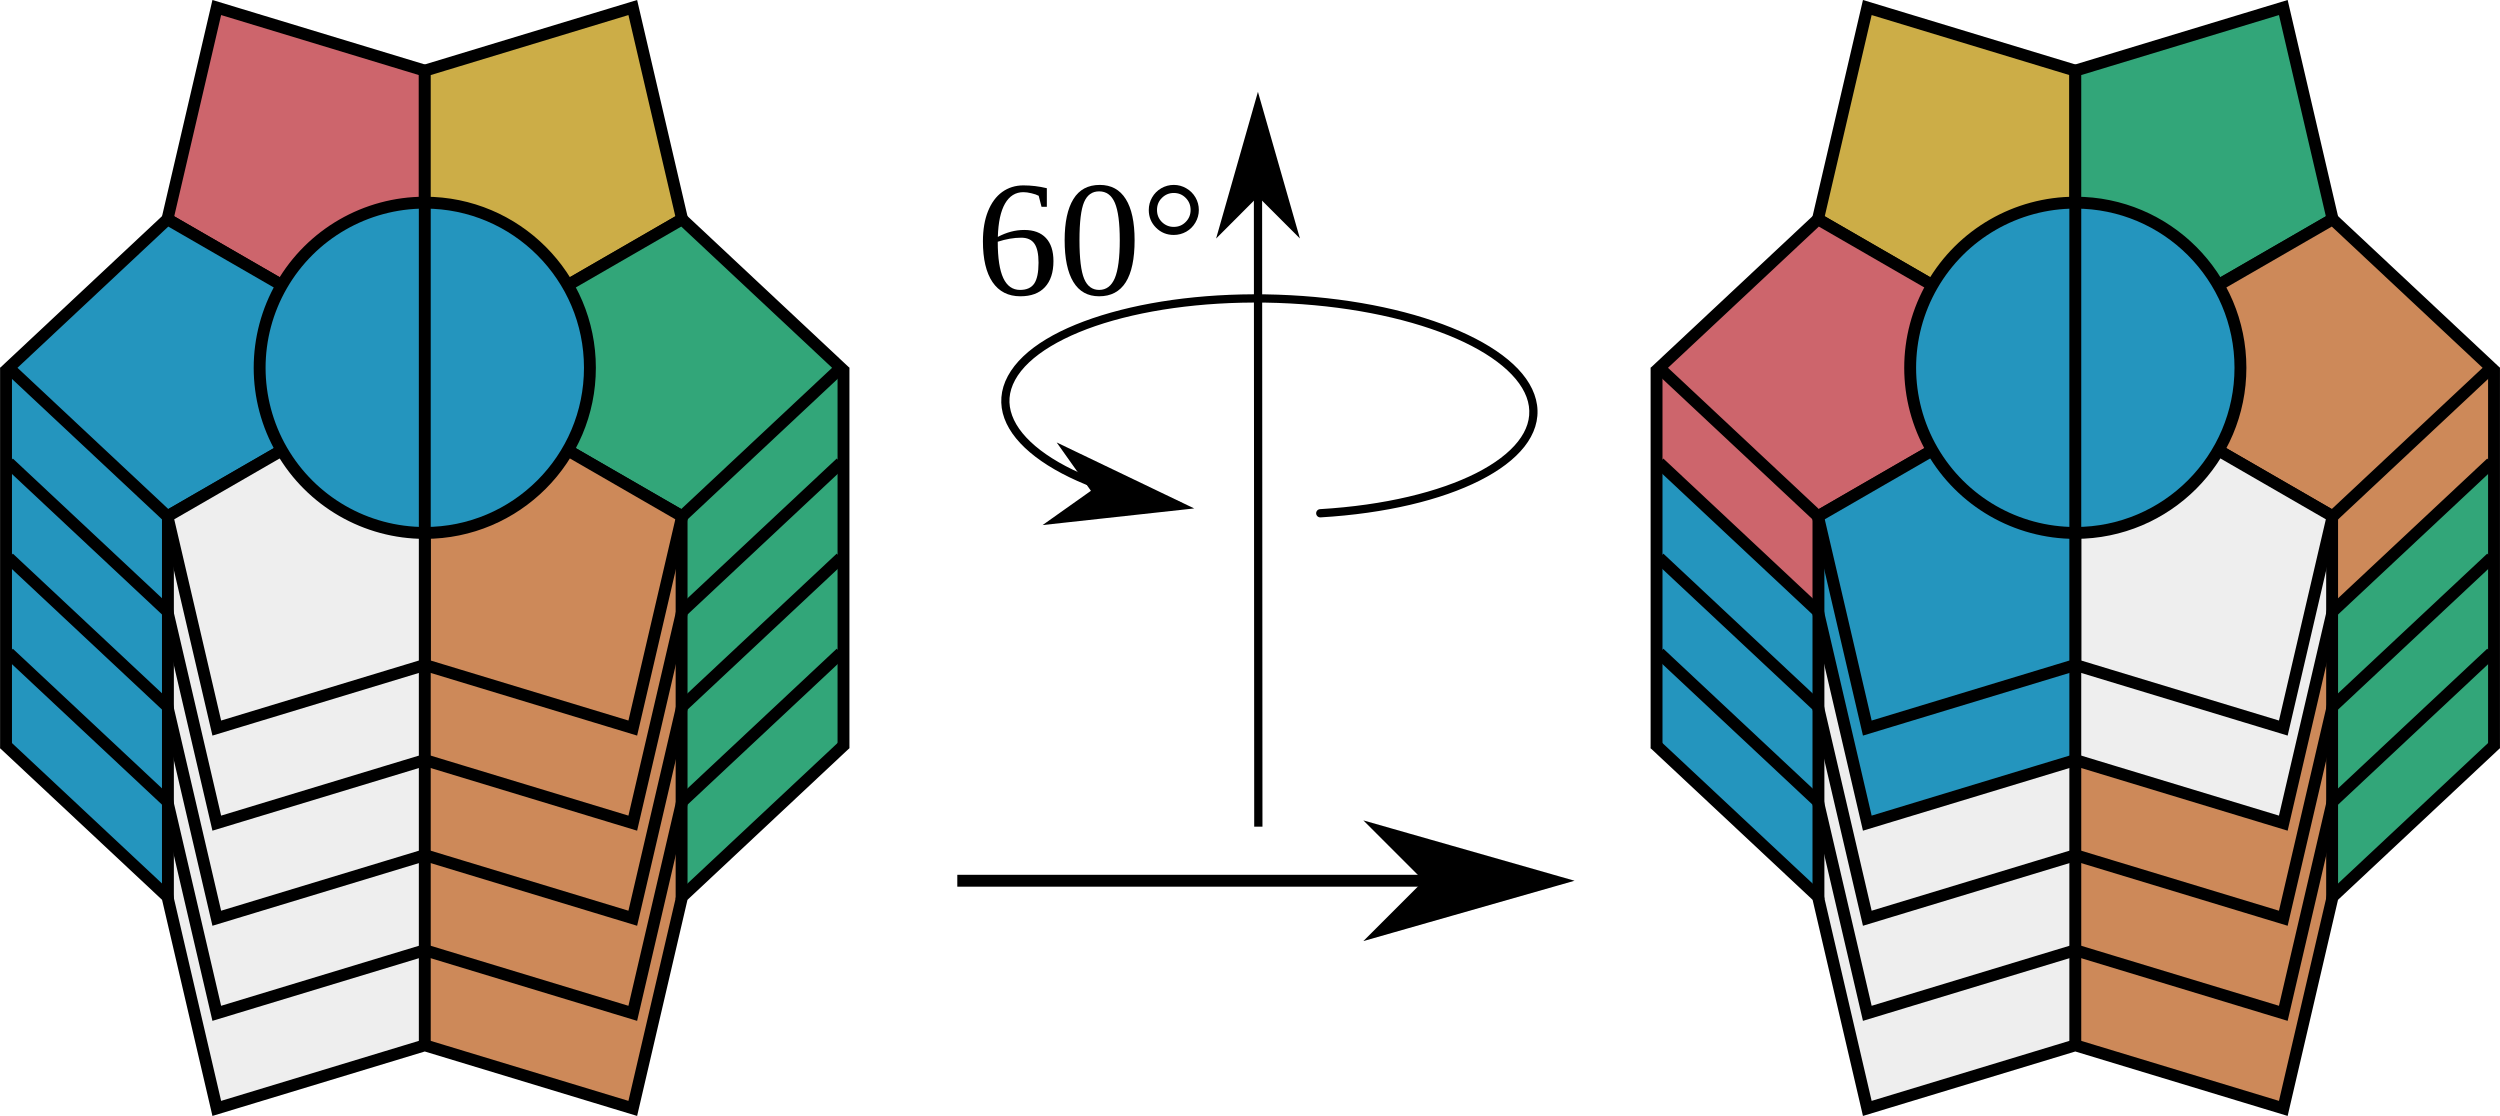
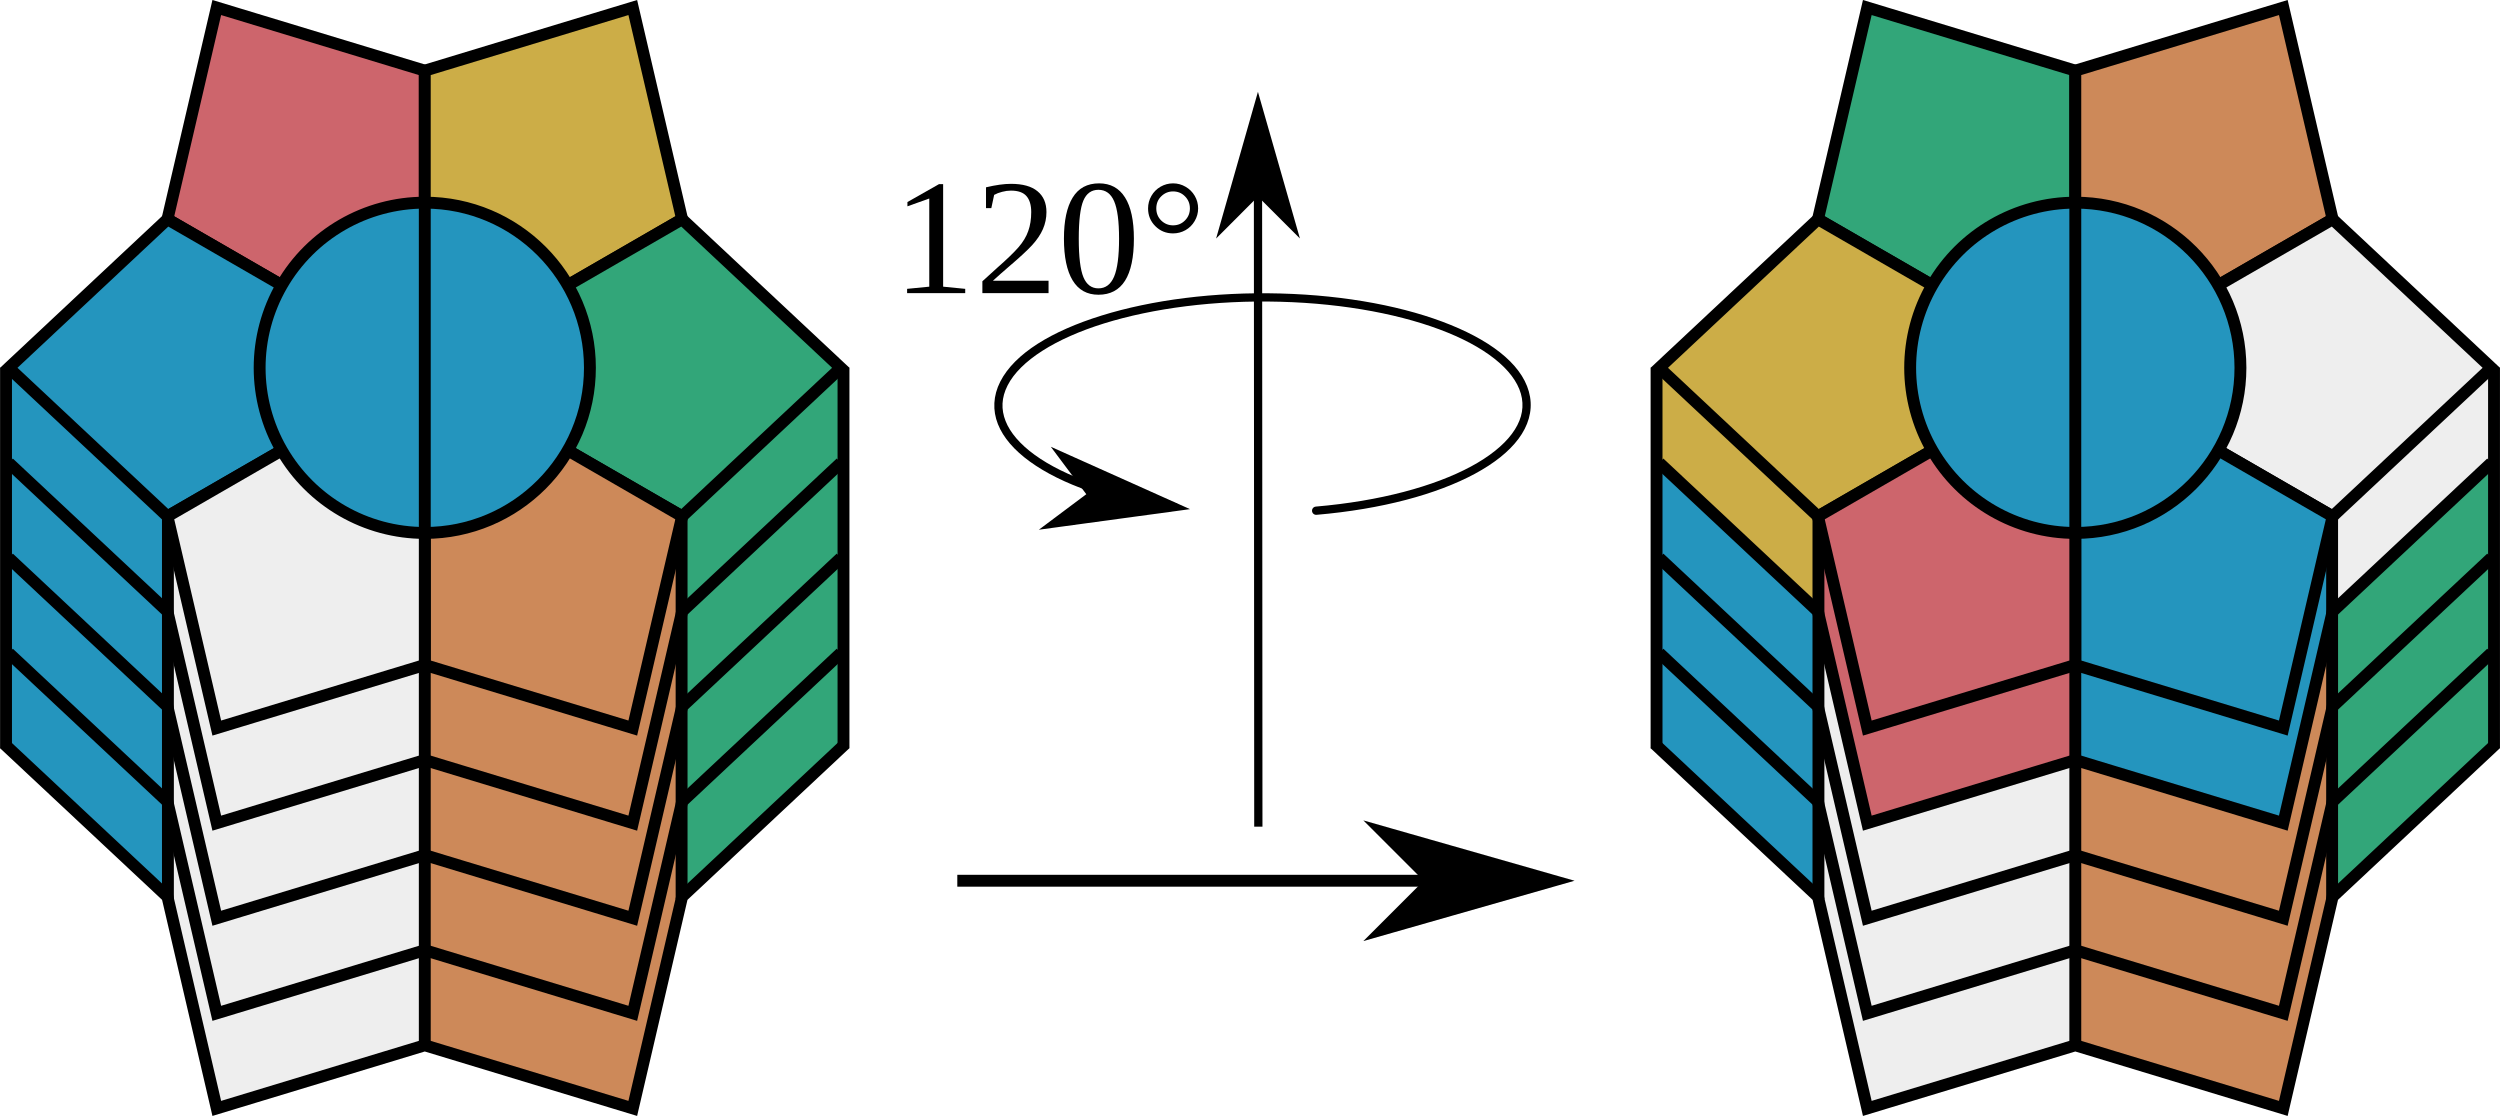
<svg xmlns="http://www.w3.org/2000/svg" width="170.989mm" height="76.325mm" viewBox="0 0 605.868 270.443" id="svg2" version="1.1">
  <defs id="defs4" />
  <g id="layer1" transform="translate(-4.306907,-4.640164)">
    <path id="path4321" d="m 108.066,235.24 49.606,14.704 11.314,-45.992 0.63,18.003 -11.956,51.304 -50.408,-15.298 z" style="fill:#cd8959;fill-opacity:1;fill-rule:evenodd;stroke:none;stroke-width:5;stroke-linecap:butt;stroke-linejoin:miter;stroke-miterlimit:4;stroke-dasharray:none;stroke-opacity:1" />
    <path style="fill:#cd8959;fill-opacity:1;fill-rule:evenodd;stroke:none;stroke-width:5;stroke-linecap:butt;stroke-linejoin:miter;stroke-miterlimit:4;stroke-dasharray:none;stroke-opacity:1" d="m 108.066,212.196 49.606,14.704 11.314,-45.992 0.63,18.003 -11.956,51.304 -50.408,-15.298 z" id="path4323" />
    <path id="path4325" d="m 108.066,189.153 49.606,14.704 11.314,-45.992 0.63,18.003 -11.956,51.304 -50.408,-15.298 z" style="fill:#cd8959;fill-opacity:1;fill-rule:evenodd;stroke:none;stroke-width:5;stroke-linecap:butt;stroke-linejoin:miter;stroke-miterlimit:4;stroke-dasharray:none;stroke-opacity:1" />
    <path style="fill:#cd8959;fill-opacity:1;fill-rule:evenodd;stroke:none;stroke-width:5;stroke-linecap:butt;stroke-linejoin:miter;stroke-miterlimit:4;stroke-dasharray:none;stroke-opacity:1" d="m 108.066,166.109 49.606,14.704 11.314,-45.992 0.63,18.003 -11.956,51.304 -50.408,-15.298 z" id="path4327" />
    <path style="fill:#eeeeee;fill-opacity:1;fill-rule:evenodd;stroke:none;stroke-width:5;stroke-linecap:butt;stroke-linejoin:miter;stroke-miterlimit:4;stroke-dasharray:none;stroke-opacity:1" d="M 106.436,235.064 56.627,250.526 45.11,205.698 44.887,221.955 56.843,273.259 107.251,257.961 Z" id="path4313" />
    <path id="path4315" d="M 106.436,212.021 56.627,227.482 45.11,182.654 44.887,198.912 56.843,250.215 107.251,234.917 Z" style="fill:#eeeeee;fill-opacity:1;fill-rule:evenodd;stroke:none;stroke-width:5;stroke-linecap:butt;stroke-linejoin:miter;stroke-miterlimit:4;stroke-dasharray:none;stroke-opacity:1" />
    <path style="fill:#eeeeee;fill-opacity:1;fill-rule:evenodd;stroke:none;stroke-width:5;stroke-linecap:butt;stroke-linejoin:miter;stroke-miterlimit:4;stroke-dasharray:none;stroke-opacity:1" d="M 106.436,188.977 56.627,204.438 45.11,159.61 44.887,175.868 56.843,227.171 107.251,211.874 Z" id="path4317" />
    <path id="path4319" d="M 106.436,165.933 56.627,181.394 45.11,136.566 44.887,152.824 56.843,204.128 107.251,188.83 Z" style="fill:#eeeeee;fill-opacity:1;fill-rule:evenodd;stroke:none;stroke-width:5;stroke-linecap:butt;stroke-linejoin:miter;stroke-miterlimit:4;stroke-dasharray:none;stroke-opacity:1" />
    <path style="fill:#32a679;fill-opacity:1;fill-rule:evenodd;stroke:none;stroke-width:5;stroke-linecap:butt;stroke-linejoin:miter;stroke-miterlimit:4;stroke-dasharray:none;stroke-opacity:1" d="m 169.577,198.05 0.038,23.905 38.452,-36.006 1.061,-23.09 z" id="path4299" />
    <path id="path4307" d="m 169.577,175.007 0.038,23.905 38.452,-36.006 1.061,-23.09 z" style="fill:#32a679;fill-opacity:1;fill-rule:evenodd;stroke:none;stroke-width:5;stroke-linecap:butt;stroke-linejoin:miter;stroke-miterlimit:4;stroke-dasharray:none;stroke-opacity:1" />
    <path style="fill:#32a679;fill-opacity:1;fill-rule:evenodd;stroke:none;stroke-width:5;stroke-linecap:butt;stroke-linejoin:miter;stroke-miterlimit:4;stroke-dasharray:none;stroke-opacity:1" d="m 169.577,151.963 0.038,23.905 38.452,-36.006 1.061,-23.09 z" id="path4309" />
    <path id="path4311" d="m 169.577,128.919 0.038,23.905 38.452,-36.006 1.061,-23.09 z" style="fill:#32a679;fill-opacity:1;fill-rule:evenodd;stroke:none;stroke-width:5;stroke-linecap:butt;stroke-linejoin:miter;stroke-miterlimit:4;stroke-dasharray:none;stroke-opacity:1" />
    <path style="fill:#2495be;fill-opacity:1;fill-rule:evenodd;stroke:none;stroke-width:5;stroke-linecap:butt;stroke-linejoin:miter;stroke-miterlimit:4;stroke-dasharray:none;stroke-opacity:1" d="M 44.517,174.719 44.887,198.912 6.434,162.906 7.002,139.121 Z" id="path4301" />
    <path id="path4303" d="M 44.517,151.676 44.887,175.868 6.434,139.862 7.002,116.077 Z" style="fill:#2495be;fill-opacity:1;fill-rule:evenodd;stroke:none;stroke-width:5;stroke-linecap:butt;stroke-linejoin:miter;stroke-miterlimit:4;stroke-dasharray:none;stroke-opacity:1" />
    <path style="fill:#2495be;fill-opacity:1;fill-rule:evenodd;stroke:none;stroke-width:5;stroke-linecap:butt;stroke-linejoin:miter;stroke-miterlimit:4;stroke-dasharray:none;stroke-opacity:1" d="M 44.517,128.632 44.887,152.824 6.434,116.818 7.002,93.033 Z" id="path4305" />
    <path id="path4293" d="M 44.517,197.763 44.887,221.955 6.434,185.95 7.002,162.165 Z" style="fill:#2495be;fill-opacity:1;fill-rule:evenodd;stroke:none;stroke-width:5;stroke-linecap:butt;stroke-linejoin:miter;stroke-miterlimit:4;stroke-dasharray:none;stroke-opacity:1" />
    <path id="path4287" d="m 5.291,184.899 39.595,37.056 11.956,51.304 50.408,-15.298 50.408,15.298 11.956,-51.304 39.553,-37.039" style="fill:none;fill-opacity:1;fill-rule:evenodd;stroke:#000000;stroke-width:2.88;stroke-linecap:butt;stroke-linejoin:miter;stroke-miterlimit:4;stroke-dasharray:none;stroke-opacity:1" />
    <path style="fill:none;fill-opacity:1;fill-rule:evenodd;stroke:#000000;stroke-width:2.88;stroke-linecap:butt;stroke-linejoin:miter;stroke-miterlimit:4;stroke-dasharray:none;stroke-opacity:1" d="m 6.434,162.905 38.452,36.006 11.956,51.304 50.408,-15.298 50.408,15.298 11.956,-51.304 38.452,-36.006" id="path4269" />
    <path id="path4267" d="m 6.434,139.862 38.452,36.006 11.956,51.304 50.408,-15.298 50.408,15.298 11.956,-51.304 38.452,-36.006" style="fill:none;fill-opacity:1;fill-rule:evenodd;stroke:#000000;stroke-width:2.88;stroke-linecap:butt;stroke-linejoin:miter;stroke-miterlimit:4;stroke-dasharray:none;stroke-opacity:1" />
    <path style="fill:none;fill-opacity:1;fill-rule:evenodd;stroke:#000000;stroke-width:2.88;stroke-linecap:butt;stroke-linejoin:miter;stroke-miterlimit:4;stroke-dasharray:none;stroke-opacity:1" d="m 6.434,116.818 38.452,36.006 11.956,51.304 50.408,-15.298 50.408,15.298 11.956,-51.304 38.452,-36.006" id="path4258" />
    <path style="fill:#cd656c;fill-opacity:1;fill-rule:evenodd;stroke:#000000;stroke-width:2.88;stroke-linecap:butt;stroke-linejoin:miter;stroke-miterlimit:4;stroke-dasharray:none;stroke-opacity:1" d="m 107.251,93.775 0,-72.012 L 56.843,6.465 44.887,57.769 Z" id="path4146" />
    <path id="path4148" d="m 107.251,93.775 0,-72.012 50.408,-15.298 11.956,51.304 z" style="fill:#ccad47;fill-opacity:1;fill-rule:evenodd;stroke:#000000;stroke-width:2.88;stroke-linecap:butt;stroke-linejoin:miter;stroke-miterlimit:4;stroke-dasharray:none;stroke-opacity:1" />
    <path id="path4150" d="M 107.251,93.775 169.615,129.78 208.067,93.775 169.615,57.769 Z" style="fill:#32a679;fill-opacity:1;fill-rule:evenodd;stroke:#000000;stroke-width:2.88;stroke-linecap:butt;stroke-linejoin:miter;stroke-miterlimit:4;stroke-dasharray:none;stroke-opacity:1" />
    <path style="fill:#cd8959;fill-opacity:1;fill-rule:evenodd;stroke:#000000;stroke-width:2.88;stroke-linecap:butt;stroke-linejoin:miter;stroke-miterlimit:4;stroke-dasharray:none;stroke-opacity:1" d="M 107.251,93.775 169.615,129.78 157.659,181.084 107.251,165.786 Z" id="path4152" />
    <path style="fill:#2495be;fill-opacity:1;fill-rule:evenodd;stroke:#000000;stroke-width:2.88;stroke-linecap:butt;stroke-linejoin:miter;stroke-miterlimit:4;stroke-dasharray:none;stroke-opacity:1" d="M 107.251,93.775 44.887,129.78 6.434,93.775 44.887,57.769 Z" id="path4154" />
    <path id="path4156" d="M 107.251,93.775 44.887,129.78 56.843,181.084 107.251,165.786 Z" style="fill:#eeeeee;fill-opacity:1;fill-rule:evenodd;stroke:#000000;stroke-width:2.88;stroke-linecap:butt;stroke-linejoin:miter;stroke-miterlimit:4;stroke-dasharray:none;stroke-opacity:1" />
    <path style="opacity:1;fill:#2495be;fill-opacity:1;stroke:#000000;stroke-width:2.88;stroke-linecap:round;stroke-linejoin:round;stroke-miterlimit:4;stroke-dasharray:none;stroke-dashoffset:0;stroke-opacity:1" id="path4140" d="m 107.251,133.796 a 40.021,40.021 0 0 1 -34.659,-20.011 40.021,40.021 0 0 1 0,-40.021 40.021,40.021 0 0 1 34.659,-20.011" />
    <path d="m 107.251,53.753 a 40.021,40.021 0 0 1 40.021,40.021 40.021,40.021 0 0 1 -40.021,40.021" id="path4158" style="opacity:1;fill:#2495be;fill-opacity:1;stroke:#000000;stroke-width:2.88;stroke-linecap:round;stroke-linejoin:round;stroke-miterlimit:4;stroke-dasharray:none;stroke-dashoffset:0;stroke-opacity:1" />
    <path style="fill:none;fill-rule:evenodd;stroke:#000000;stroke-width:2.88;stroke-linecap:butt;stroke-linejoin:miter;stroke-miterlimit:4;stroke-dasharray:none;stroke-opacity:1" d="m 107.251,132.987 0,-78.653" id="path4160" />
    <path style="fill:none;fill-rule:evenodd;stroke:#000000;stroke-width:2.88;stroke-linecap:butt;stroke-linejoin:miter;stroke-miterlimit:4;stroke-dasharray:none;stroke-opacity:1" d="m 5.767,185.95 0,-92.174" id="path4279" />
    <path id="path4281" d="m 45.001,222.578 0,-92.174" style="fill:none;fill-rule:evenodd;stroke:#000000;stroke-width:2.88;stroke-linecap:butt;stroke-linejoin:miter;stroke-miterlimit:4;stroke-dasharray:none;stroke-opacity:1" />
    <path id="path4283" d="m 208.726,185.95 0,-92.174" style="fill:none;fill-rule:evenodd;stroke:#000000;stroke-width:2.88;stroke-linecap:butt;stroke-linejoin:miter;stroke-miterlimit:4;stroke-dasharray:none;stroke-opacity:1" />
    <path style="fill:none;fill-rule:evenodd;stroke:#000000;stroke-width:2.88;stroke-linecap:butt;stroke-linejoin:miter;stroke-miterlimit:4;stroke-dasharray:none;stroke-opacity:1" d="m 169.489,222.578 0,-92.174" id="path4285" />
    <path id="path4291" d="m 107.251,258.144 0,-91.615" style="fill:none;fill-rule:evenodd;stroke:#000000;stroke-width:2.88;stroke-linecap:butt;stroke-linejoin:miter;stroke-miterlimit:4;stroke-dasharray:none;stroke-opacity:1" />
    <path style="fill:#cd8959;fill-opacity:1;fill-rule:evenodd;stroke:none;stroke-width:5;stroke-linecap:butt;stroke-linejoin:miter;stroke-miterlimit:4;stroke-dasharray:none;stroke-opacity:1" d="m 508.066,235.24 49.606,14.704 11.314,-45.992 0.63,18.003 -11.956,51.304 -50.408,-15.298 z" id="path4242" />
    <path id="path4244" d="m 508.066,212.196 49.606,14.704 11.314,-45.992 0.63,18.003 -11.956,51.304 -50.408,-15.298 z" style="fill:#cd8959;fill-opacity:1;fill-rule:evenodd;stroke:none;stroke-width:5;stroke-linecap:butt;stroke-linejoin:miter;stroke-miterlimit:4;stroke-dasharray:none;stroke-opacity:1" />
    <path style="fill:#cd8959;fill-opacity:1;fill-rule:evenodd;stroke:none;stroke-width:5;stroke-linecap:butt;stroke-linejoin:miter;stroke-miterlimit:4;stroke-dasharray:none;stroke-opacity:1" d="m 508.066,189.153 49.606,14.704 11.314,-45.992 0.63,18.003 -11.956,51.304 -50.408,-15.298 z" id="path4246" />
-     <path id="path4248" d="m 508.066,166.109 49.606,14.704 11.314,-45.992 0.63,18.003 -11.956,51.304 -50.408,-15.298 z" style="fill:#eeeeee;fill-opacity:1;fill-rule:evenodd;stroke:none;stroke-width:5;stroke-linecap:butt;stroke-linejoin:miter;stroke-miterlimit:4;stroke-dasharray:none;stroke-opacity:1" />
+     <path id="path4248" d="m 508.066,166.109 49.606,14.704 11.314,-45.992 0.63,18.003 -11.956,51.304 -50.408,-15.298 z" style="fill:#2495be;fill-opacity:1;fill-rule:evenodd;stroke:none;stroke-width:5;stroke-linecap:butt;stroke-linejoin:miter;stroke-miterlimit:4;stroke-dasharray:none;stroke-opacity:1" />
    <path id="path4250" d="m 506.436,235.064 -49.809,15.461 -11.517,-44.828 -0.223,16.258 11.956,51.304 50.408,-15.298 z" style="fill:#eeeeee;fill-opacity:1;fill-rule:evenodd;stroke:none;stroke-width:5;stroke-linecap:butt;stroke-linejoin:miter;stroke-miterlimit:4;stroke-dasharray:none;stroke-opacity:1" />
    <path style="fill:#eeeeee;fill-opacity:1;fill-rule:evenodd;stroke:none;stroke-width:5;stroke-linecap:butt;stroke-linejoin:miter;stroke-miterlimit:4;stroke-dasharray:none;stroke-opacity:1" d="m 506.436,212.021 -49.809,15.461 -11.517,-44.828 -0.223,16.258 11.956,51.304 50.408,-15.298 z" id="path4252" />
    <path id="path4254" d="m 506.436,188.977 -49.809,15.461 -11.517,-44.828 -0.223,16.258 11.956,51.304 50.408,-15.298 z" style="fill:#eeeeee;fill-opacity:1;fill-rule:evenodd;stroke:none;stroke-width:5;stroke-linecap:butt;stroke-linejoin:miter;stroke-miterlimit:4;stroke-dasharray:none;stroke-opacity:1" />
-     <path style="fill:#2495be;fill-opacity:1;fill-rule:evenodd;stroke:none;stroke-width:5;stroke-linecap:butt;stroke-linejoin:miter;stroke-miterlimit:4;stroke-dasharray:none;stroke-opacity:1" d="m 506.436,165.933 -49.809,15.461 -11.517,-44.828 -0.223,16.258 11.956,51.304 50.408,-15.298 z" id="path4256" />
+     <path style="fill:#cd656c;fill-opacity:1;fill-rule:evenodd;stroke:none;stroke-width:5;stroke-linecap:butt;stroke-linejoin:miter;stroke-miterlimit:4;stroke-dasharray:none;stroke-opacity:1" d="m 506.436,165.933 -49.809,15.461 -11.517,-44.828 -0.223,16.258 11.956,51.304 50.408,-15.298 z" id="path4256" />
    <path id="path4259" d="m 569.577,198.05 0.038,23.905 38.452,-36.006 1.061,-23.09 z" style="fill:#32a679;fill-opacity:1;fill-rule:evenodd;stroke:none;stroke-width:5;stroke-linecap:butt;stroke-linejoin:miter;stroke-miterlimit:4;stroke-dasharray:none;stroke-opacity:1" />
    <path style="fill:#32a679;fill-opacity:1;fill-rule:evenodd;stroke:none;stroke-width:5;stroke-linecap:butt;stroke-linejoin:miter;stroke-miterlimit:4;stroke-dasharray:none;stroke-opacity:1" d="m 569.577,175.007 0.038,23.905 38.452,-36.006 1.061,-23.09 z" id="path4261" />
    <path id="path4263" d="m 569.577,151.963 0.038,23.905 38.452,-36.006 1.061,-23.09 z" style="fill:#32a679;fill-opacity:1;fill-rule:evenodd;stroke:none;stroke-width:5;stroke-linecap:butt;stroke-linejoin:miter;stroke-miterlimit:4;stroke-dasharray:none;stroke-opacity:1" />
-     <path style="fill:#cd8959;fill-opacity:1;fill-rule:evenodd;stroke:none;stroke-width:5;stroke-linecap:butt;stroke-linejoin:miter;stroke-miterlimit:4;stroke-dasharray:none;stroke-opacity:1" d="m 569.577,128.919 0.038,23.905 38.452,-36.006 1.061,-23.09 z" id="path4265" />
+     <path style="fill:#eeeeee;fill-opacity:1;fill-rule:evenodd;stroke:none;stroke-width:5;stroke-linecap:butt;stroke-linejoin:miter;stroke-miterlimit:4;stroke-dasharray:none;stroke-opacity:1" d="m 569.577,128.919 0.038,23.905 38.452,-36.006 1.061,-23.09 z" id="path4265" />
    <path id="path4268" d="m 444.517,174.719 0.369,24.192 -38.452,-36.006 0.568,-23.785 z" style="fill:#2495be;fill-opacity:1;fill-rule:evenodd;stroke:none;stroke-width:5;stroke-linecap:butt;stroke-linejoin:miter;stroke-miterlimit:4;stroke-dasharray:none;stroke-opacity:1" />
    <path style="fill:#2495be;fill-opacity:1;fill-rule:evenodd;stroke:none;stroke-width:5;stroke-linecap:butt;stroke-linejoin:miter;stroke-miterlimit:4;stroke-dasharray:none;stroke-opacity:1" d="m 444.517,151.676 0.369,24.192 -38.452,-36.006 0.568,-23.785 z" id="path4270" />
-     <path id="path4272" d="m 444.517,128.632 0.369,24.192 -38.452,-36.006 0.568,-23.785 z" style="fill:#cd656c;fill-opacity:1;fill-rule:evenodd;stroke:none;stroke-width:5;stroke-linecap:butt;stroke-linejoin:miter;stroke-miterlimit:4;stroke-dasharray:none;stroke-opacity:1" />
+     <path id="path4272" d="m 444.517,128.632 0.369,24.192 -38.452,-36.006 0.568,-23.785 z" style="fill:#ccad47;fill-opacity:1;fill-rule:evenodd;stroke:none;stroke-width:5;stroke-linecap:butt;stroke-linejoin:miter;stroke-miterlimit:4;stroke-dasharray:none;stroke-opacity:1" />
    <path style="fill:#2495be;fill-opacity:1;fill-rule:evenodd;stroke:none;stroke-width:5;stroke-linecap:butt;stroke-linejoin:miter;stroke-miterlimit:4;stroke-dasharray:none;stroke-opacity:1" d="m 444.517,197.763 0.369,24.192 -38.452,-36.006 0.568,-23.785 z" id="path4274" />
    <path style="fill:none;fill-opacity:1;fill-rule:evenodd;stroke:#000000;stroke-width:2.88;stroke-linecap:butt;stroke-linejoin:miter;stroke-miterlimit:4;stroke-dasharray:none;stroke-opacity:1" d="m 405.291,184.899 39.595,37.056 11.956,51.304 50.408,-15.298 50.408,15.298 11.956,-51.304 39.553,-37.039" id="path4276" />
    <path id="path4278" d="m 406.434,162.905 38.452,36.006 11.956,51.304 50.408,-15.298 50.408,15.298 11.956,-51.304 38.452,-36.006" style="fill:none;fill-opacity:1;fill-rule:evenodd;stroke:#000000;stroke-width:2.88;stroke-linecap:butt;stroke-linejoin:miter;stroke-miterlimit:4;stroke-dasharray:none;stroke-opacity:1" />
    <path style="fill:none;fill-opacity:1;fill-rule:evenodd;stroke:#000000;stroke-width:2.88;stroke-linecap:butt;stroke-linejoin:miter;stroke-miterlimit:4;stroke-dasharray:none;stroke-opacity:1" d="m 406.434,139.862 38.452,36.006 11.956,51.304 50.408,-15.298 50.408,15.298 11.956,-51.304 38.452,-36.006" id="path4280" />
    <path id="path4282" d="m 406.434,116.818 38.452,36.006 11.956,51.304 50.408,-15.298 50.408,15.298 11.956,-51.304 38.452,-36.006" style="fill:none;fill-opacity:1;fill-rule:evenodd;stroke:#000000;stroke-width:2.88;stroke-linecap:butt;stroke-linejoin:miter;stroke-miterlimit:4;stroke-dasharray:none;stroke-opacity:1" />
-     <path id="path4284" d="m 507.251,93.775 0,-72.012 L 456.843,6.465 444.887,57.769 Z" style="fill:#ccad47;fill-opacity:1;fill-rule:evenodd;stroke:#000000;stroke-width:2.88;stroke-linecap:butt;stroke-linejoin:miter;stroke-miterlimit:4;stroke-dasharray:none;stroke-opacity:1" />
-     <path style="fill:#32a679;fill-opacity:1;fill-rule:evenodd;stroke:#000000;stroke-width:2.88;stroke-linecap:butt;stroke-linejoin:miter;stroke-miterlimit:4;stroke-dasharray:none;stroke-opacity:1" d="m 507.251,93.775 0,-72.012 50.408,-15.298 11.956,51.304 z" id="path4286" />
-     <path style="fill:#cd8959;fill-opacity:1;fill-rule:evenodd;stroke:#000000;stroke-width:2.88;stroke-linecap:butt;stroke-linejoin:miter;stroke-miterlimit:4;stroke-dasharray:none;stroke-opacity:1" d="M 507.251,93.775 569.615,129.78 608.067,93.775 569.615,57.769 Z" id="path4288" />
-     <path id="path4290" d="M 507.251,93.775 569.615,129.78 557.659,181.084 507.251,165.786 Z" style="fill:#eeeeee;fill-opacity:1;fill-rule:evenodd;stroke:#000000;stroke-width:2.88;stroke-linecap:butt;stroke-linejoin:miter;stroke-miterlimit:4;stroke-dasharray:none;stroke-opacity:1" />
-     <path id="path4292" d="M 507.251,93.775 444.887,129.78 406.434,93.775 444.887,57.769 Z" style="fill:#cd656c;fill-opacity:1;fill-rule:evenodd;stroke:#000000;stroke-width:2.88;stroke-linecap:butt;stroke-linejoin:miter;stroke-miterlimit:4;stroke-dasharray:none;stroke-opacity:1" />
-     <path style="fill:#2495be;fill-opacity:1;fill-rule:evenodd;stroke:#000000;stroke-width:2.88;stroke-linecap:butt;stroke-linejoin:miter;stroke-miterlimit:4;stroke-dasharray:none;stroke-opacity:1" d="m 507.251,93.775 -62.364,36.006 11.956,51.304 50.408,-15.298 z" id="path4294" />
+     <path id="path4284" d="m 507.251,93.775 0,-72.012 L 456.843,6.465 444.887,57.769 Z" style="fill:#32a679;fill-opacity:1;fill-rule:evenodd;stroke:#000000;stroke-width:2.88;stroke-linecap:butt;stroke-linejoin:miter;stroke-miterlimit:4;stroke-dasharray:none;stroke-opacity:1" />
+     <path style="fill:#cd8959;fill-opacity:1;fill-rule:evenodd;stroke:#000000;stroke-width:2.88;stroke-linecap:butt;stroke-linejoin:miter;stroke-miterlimit:4;stroke-dasharray:none;stroke-opacity:1" d="m 507.251,93.775 0,-72.012 50.408,-15.298 11.956,51.304 z" id="path4286" />
+     <path style="fill:#eeeeee;fill-opacity:1;fill-rule:evenodd;stroke:#000000;stroke-width:2.88;stroke-linecap:butt;stroke-linejoin:miter;stroke-miterlimit:4;stroke-dasharray:none;stroke-opacity:1" d="M 507.251,93.775 569.615,129.78 608.067,93.775 569.615,57.769 Z" id="path4288" />
+     <path id="path4290" d="M 507.251,93.775 569.615,129.78 557.659,181.084 507.251,165.786 Z" style="fill:#2495be;fill-opacity:1;fill-rule:evenodd;stroke:#000000;stroke-width:2.88;stroke-linecap:butt;stroke-linejoin:miter;stroke-miterlimit:4;stroke-dasharray:none;stroke-opacity:1" />
+     <path id="path4292" d="M 507.251,93.775 444.887,129.78 406.434,93.775 444.887,57.769 Z" style="fill:#ccad47;fill-opacity:1;fill-rule:evenodd;stroke:#000000;stroke-width:2.88;stroke-linecap:butt;stroke-linejoin:miter;stroke-miterlimit:4;stroke-dasharray:none;stroke-opacity:1" />
+     <path style="fill:#cd656c;fill-opacity:1;fill-rule:evenodd;stroke:#000000;stroke-width:2.88;stroke-linecap:butt;stroke-linejoin:miter;stroke-miterlimit:4;stroke-dasharray:none;stroke-opacity:1" d="m 507.251,93.775 -62.364,36.006 11.956,51.304 50.408,-15.298 z" id="path4294" />
    <path d="m 507.251,133.796 a 40.021,40.021 0 0 1 -34.659,-20.011 40.021,40.021 0 0 1 0,-40.021 40.021,40.021 0 0 1 34.659,-20.011" id="path4296" style="opacity:1;fill:#2495be;fill-opacity:1;stroke:#000000;stroke-width:2.88;stroke-linecap:round;stroke-linejoin:round;stroke-miterlimit:4;stroke-dasharray:none;stroke-dashoffset:0;stroke-opacity:1" />
    <path style="opacity:1;fill:#2495be;fill-opacity:1;stroke:#000000;stroke-width:2.88;stroke-linecap:round;stroke-linejoin:round;stroke-miterlimit:4;stroke-dasharray:none;stroke-dashoffset:0;stroke-opacity:1" id="path4298" d="m 507.251,53.753 a 40.021,40.021 0 0 1 40.021,40.021 40.021,40.021 0 0 1 -40.021,40.021" />
    <path id="path4300" d="m 507.251,132.987 0,-78.653" style="fill:none;fill-rule:evenodd;stroke:#000000;stroke-width:2.88;stroke-linecap:butt;stroke-linejoin:miter;stroke-miterlimit:4;stroke-dasharray:none;stroke-opacity:1" />
    <path id="path4302" d="m 405.767,185.95 0,-92.174" style="fill:none;fill-rule:evenodd;stroke:#000000;stroke-width:2.88;stroke-linecap:butt;stroke-linejoin:miter;stroke-miterlimit:4;stroke-dasharray:none;stroke-opacity:1" />
    <path style="fill:none;fill-rule:evenodd;stroke:#000000;stroke-width:2.88;stroke-linecap:butt;stroke-linejoin:miter;stroke-miterlimit:4;stroke-dasharray:none;stroke-opacity:1" d="m 445.002,222.578 0,-92.174" id="path4304" />
    <path style="fill:none;fill-rule:evenodd;stroke:#000000;stroke-width:2.88;stroke-linecap:butt;stroke-linejoin:miter;stroke-miterlimit:4;stroke-dasharray:none;stroke-opacity:1" d="m 608.726,185.95 0,-92.174" id="path4306" />
    <path id="path4308" d="m 569.489,222.578 0,-92.174" style="fill:none;fill-rule:evenodd;stroke:#000000;stroke-width:2.88;stroke-linecap:butt;stroke-linejoin:miter;stroke-miterlimit:4;stroke-dasharray:none;stroke-opacity:1" />
    <path style="fill:none;fill-rule:evenodd;stroke:#000000;stroke-width:2.88;stroke-linecap:butt;stroke-linejoin:miter;stroke-miterlimit:4;stroke-dasharray:none;stroke-opacity:1" d="m 507.251,258.144 0,-91.615" id="path4310" />
    <g id="g5512">
      <path style="color:#000000;font-style:normal;font-variant:normal;font-weight:normal;font-stretch:normal;font-size:medium;line-height:normal;font-family:sans-serif;text-indent:0;text-align:start;text-decoration:none;text-decoration-line:none;text-decoration-style:solid;text-decoration-color:#000000;letter-spacing:normal;word-spacing:normal;text-transform:none;direction:ltr;block-progression:tb;writing-mode:lr-tb;baseline-shift:baseline;text-anchor:start;white-space:normal;clip-rule:nonzero;display:inline;overflow:visible;visibility:visible;opacity:1;isolation:auto;mix-blend-mode:normal;color-interpolation:sRGB;color-interpolation-filters:linearRGB;solid-color:#000000;solid-opacity:1;fill:#000000;fill-opacity:1;fill-rule:evenodd;stroke:none;stroke-width:2.88;stroke-linecap:butt;stroke-linejoin:miter;stroke-miterlimit:4;stroke-dasharray:none;stroke-dashoffset:0;stroke-opacity:1;color-rendering:auto;image-rendering:auto;shape-rendering:auto;text-rendering:auto;enable-background:accumulate" d="m 236.307,216.645 0,2.879 144,0 0,-2.879 -144,0 z" id="path4312" />
      <path style="fill:#000000;fill-opacity:1;fill-rule:evenodd;stroke:#000000;stroke-width:2.304pt;stroke-opacity:1" d="m 351.507,218.084 -11.52,11.52 40.32,-11.52 -40.32,-11.52 11.52,11.52 z" id="path5518" />
    </g>
    <g id="g5526" transform="matrix(0.8552111,-0.5182799,0.5182799,0.8552111,-6.741364,174.2247)">
      <path style="color:#000000;font-style:normal;font-variant:normal;font-weight:normal;font-stretch:normal;font-size:medium;line-height:normal;font-family:sans-serif;text-indent:0;text-align:start;text-decoration:none;text-decoration-line:none;text-decoration-style:solid;text-decoration-color:#000000;letter-spacing:normal;word-spacing:normal;text-transform:none;direction:ltr;block-progression:tb;writing-mode:lr-tb;baseline-shift:baseline;text-anchor:start;white-space:normal;clip-rule:nonzero;display:inline;overflow:visible;visibility:visible;opacity:1;isolation:auto;mix-blend-mode:normal;color-interpolation:sRGB;color-interpolation-filters:linearRGB;solid-color:#000000;solid-opacity:1;fill:#000000;fill-opacity:1;fill-rule:evenodd;stroke:none;stroke-width:2;stroke-linecap:butt;stroke-linejoin:miter;stroke-miterlimit:4;stroke-dasharray:none;stroke-dashoffset:0;stroke-opacity:1;color-rendering:auto;image-rendering:auto;shape-rendering:auto;text-rendering:auto;enable-background:accumulate" d="m 343.66,40.531 -90.209,149.035 1.711,1.035 90.209,-149.035 -1.711,-1.035 z" id="path4668" />
      <path id="path5532" d="m 334.159,58.159 2.701,10.986 7.655,-28.096 -21.343,19.811 10.986,-2.701 z" style="fill:#000000;fill-opacity:1;fill-rule:evenodd;stroke:#000000;stroke-width:1.6pt;stroke-opacity:1" />
    </g>
-     <g id="g5534" transform="matrix(0.8732027,-0.4873572,0.4873572,0.8732027,-8.600898,149.0928)">
+     <g id="g5534" transform="matrix(0.8602361,-0.509896,0.509896,0.8602361,-8.966598,157.1195)">
      <path style="color:#000000;font-style:normal;font-variant:normal;font-weight:normal;font-stretch:normal;font-size:medium;line-height:normal;font-family:sans-serif;text-indent:0;text-align:start;text-decoration:none;text-decoration-line:none;text-decoration-style:solid;text-decoration-color:#000000;letter-spacing:normal;word-spacing:normal;text-transform:none;direction:ltr;block-progression:tb;writing-mode:lr-tb;baseline-shift:baseline;text-anchor:start;white-space:normal;clip-rule:nonzero;display:inline;overflow:visible;visibility:visible;opacity:1;isolation:auto;mix-blend-mode:normal;color-interpolation:sRGB;color-interpolation-filters:linearRGB;solid-color:#000000;solid-opacity:1;fill:#000000;fill-opacity:1;fill-rule:nonzero;stroke:none;stroke-width:2;stroke-linecap:round;stroke-linejoin:round;stroke-miterlimit:4;stroke-dasharray:none;stroke-dashoffset:0;stroke-opacity:1;color-rendering:auto;image-rendering:auto;shape-rendering:auto;text-rendering:auto;enable-background:accumulate" d="M 319.87,95.031 C 306.28,86.474 292.157,80.446 279.847,77.513 c -12.31,-2.933 -22.836,-2.855 -29.313,1.257 -3.238,2.056 -5.169,5.041 -5.732,8.548 -0.563,3.507 0.181,7.499 2.039,11.788 3.714,8.577 11.905,18.415 23.847,28.034 a 1,1 0 1 0 1.254,-1.557 c -11.77,-9.48 -19.757,-19.173 -23.265,-27.273 -1.754,-4.05 -2.381,-7.681 -1.9,-10.675 0.481,-2.994 2.011,-5.388 4.828,-7.176 5.634,-3.576 15.736,-3.869 27.78,-0.999 12.044,2.869 26,8.815 39.419,17.265 13.419,8.45 24.238,18.106 31.065,27.104 6.827,8.998 9.533,17.254 7.366,22.863 -1.083,2.805 -3.263,4.842 -6.495,6.189 -3.232,1.347 -7.507,1.95 -12.552,1.746 -10.089,-0.408 -23.225,-4.025 -37.283,-10.807 a 1.001,1.001 0 1 0 -0.87,1.802 c 14.246,6.872 27.579,10.579 38.072,11.003 5.247,0.212 9.792,-0.394 13.402,-1.899 3.61,-1.504 6.295,-3.959 7.591,-7.313 2.591,-6.708 -0.614,-15.535 -7.639,-24.794 -7.025,-9.258 -18.002,-19.03 -31.592,-27.588 z" id="path4826" />
      <path style="fill:#000000;fill-opacity:1;fill-rule:evenodd;stroke:#000000;stroke-width:1.6pt;stroke-opacity:1" d="m 255.738,113.814 -11.249,1.212 26.824,11.334 -16.787,-23.795 1.212,11.249 z" id="path5540" />
    </g>
-     <g transform="translate(34.79724,144.862)" style="font-style:normal;font-weight:normal;font-size:40px;line-height:125%;font-family:Sans;letter-spacing:0px;word-spacing:0px;fill:#000000;fill-opacity:1;stroke:none;stroke-width:1px;stroke-linecap:butt;stroke-linejoin:miter;stroke-opacity:1" id="flowRoot4217">
-       <path d="m 224.809,-76.934 q 0,4.082 -2.07,6.309 -2.051,2.207 -5.938,2.207 -4.414,0 -6.758,-3.438 -2.324,-3.438 -2.324,-9.883 0,-4.219 1.23,-7.285 1.23,-3.066 3.438,-4.668 2.227,-1.602 5.137,-1.602 2.852,0 5.684,0.684 l 0,4.512 -1.289,0 -0.684,-2.676 q -0.645,-0.352 -1.738,-0.605 -1.094,-0.273 -1.973,-0.273 -2.852,0 -4.453,2.773 -1.582,2.754 -1.738,8.066 3.184,-1.68 6.387,-1.68 3.457,0 5.273,1.953 1.816,1.934 1.816,5.605 z m -8.086,6.973 q 2.363,0 3.418,-1.523 1.055,-1.543 1.055,-5.078 0,-3.203 -1.016,-4.629 -0.996,-1.426 -3.184,-1.426 -2.676,0 -5.684,0.977 0,5.957 1.348,8.828 1.348,2.852 4.062,2.852 z" style="font-style:normal;font-variant:normal;font-weight:normal;font-stretch:normal;font-family:'Liberation Serif';-inkscape-font-specification:'Liberation Serif'" id="path4226" />
-       <path d="m 244.477,-82.012 q 0,13.594 -8.594,13.594 -4.141,0 -6.25,-3.477 -2.109,-3.477 -2.109,-10.117 0,-6.504 2.109,-9.941 2.109,-3.457 6.406,-3.457 4.141,0 6.289,3.418 2.148,3.398 2.148,9.98 z m -3.594,0 q 0,-6.289 -1.191,-9.062 -1.191,-2.773 -3.809,-2.773 -2.539,0 -3.652,2.617 -1.113,2.617 -1.113,9.219 0,6.641 1.133,9.355 1.133,2.695 3.633,2.695 2.578,0 3.789,-2.832 1.211,-2.852 1.211,-9.219 z" style="font-style:normal;font-variant:normal;font-weight:normal;font-stretch:normal;font-family:'Liberation Serif';-inkscape-font-specification:'Liberation Serif'" id="path4228" />
-       <path d="m 247.914,-89.337 q 0,-1.621 0.801,-3.027 0.801,-1.406 2.207,-2.227 1.426,-0.82 3.047,-0.82 1.621,0 3.027,0.82 1.406,0.801 2.227,2.207 0.82,1.406 0.82,3.047 0,1.641 -0.84,3.066 -0.82,1.406 -2.227,2.207 -1.406,0.781 -3.008,0.781 -2.539,0 -4.297,-1.758 -1.758,-1.758 -1.758,-4.297 z m 1.992,0 q 0,1.738 1.191,2.93 1.211,1.172 2.871,1.172 1.719,0 2.891,-1.191 1.191,-1.191 1.191,-2.91 0,-1.738 -1.191,-2.93 -1.172,-1.191 -2.891,-1.191 -1.66,0 -2.871,1.191 -1.191,1.172 -1.191,2.93 z" style="font-style:normal;font-variant:normal;font-weight:normal;font-stretch:normal;font-family:'Liberation Serif';-inkscape-font-specification:'Liberation Serif'" id="path4230" />
+     <g transform="translate(-93.32913,51.45135)" style="font-style:normal;font-weight:normal;font-size:40px;line-height:125%;font-family:Sans;letter-spacing:0px;word-spacing:0px;fill:#000000;fill-opacity:1;stroke:none;stroke-width:1px;stroke-linecap:butt;stroke-linejoin:miter;stroke-opacity:1" id="flowRoot4214">
+       <path d="m 326.201,22.663 5.352,0.527 0,1.035 -14.082,0 0,-1.035 5.371,-0.527 0,-21.367 -5.293,1.895 0,-1.035 7.637,-4.336 1.016,0 0,24.844 z" style="font-style:normal;font-variant:normal;font-weight:normal;font-stretch:normal;font-family:'Liberation Serif';-inkscape-font-specification:'Liberation Serif'" id="path4223" />
+       <path d="m 351.748,24.226 -16.035,0 0,-2.871 3.633,-3.301 q 3.496,-3.066 5.137,-4.961 1.641,-1.895 2.344,-3.906 0.723,-2.012 0.723,-4.609 0,-2.539 -1.152,-3.867 -1.152,-1.328 -3.77,-1.328 -1.035,0 -2.129,0.293 -1.094,0.273 -1.934,0.742 l -0.684,3.203 -1.289,0 0,-5.039 q 3.555,-0.84 6.035,-0.84 4.297,0 6.445,1.797 2.168,1.777 2.168,5.039 0,2.188 -0.859,4.141 -0.84,1.934 -2.598,3.867 -1.758,1.914 -5.82,5.371 -1.738,1.484 -3.691,3.262 l 13.477,0 0,3.008 z" style="font-style:normal;font-variant:normal;font-weight:normal;font-stretch:normal;font-family:'Liberation Serif';-inkscape-font-specification:'Liberation Serif'" id="path4225" />
+       <path d="m 372.432,11.023 q 0,13.594 -8.594,13.594 -4.141,0 -6.25,-3.477 -2.109,-3.477 -2.109,-10.117 0,-6.504 2.109,-9.941 2.109,-3.457 6.406,-3.457 4.141,0 6.289,3.418 2.148,3.398 2.148,9.98 z m -3.594,0 q 0,-6.289 -1.191,-9.063 -1.191,-2.773 -3.809,-2.773 -2.539,0 -3.652,2.617 -1.113,2.617 -1.113,9.219 0,6.641 1.133,9.355 1.133,2.695 3.633,2.695 2.578,0 3.789,-2.832 1.211,-2.852 1.211,-9.219 z" style="font-style:normal;font-variant:normal;font-weight:normal;font-stretch:normal;font-family:'Liberation Serif';-inkscape-font-specification:'Liberation Serif'" id="path4227" />
+       <path d="m 375.869,3.699 q 0,-1.621 0.801,-3.027 0.801,-1.406 2.207,-2.227 1.426,-0.82 3.047,-0.82 1.621,0 3.027,0.82 1.406,0.801 2.227,2.207 0.82,1.406 0.82,3.047 0,1.641 -0.84,3.066 -0.82,1.406 -2.227,2.207 -1.406,0.781 -3.008,0.781 -2.539,0 -4.297,-1.758 -1.758,-1.758 -1.758,-4.297 z m 1.992,0 q 0,1.738 1.191,2.93 1.211,1.172 2.871,1.172 1.719,0 2.891,-1.191 1.191,-1.191 1.191,-2.91 0,-1.738 -1.191,-2.93 -1.172,-1.191 -2.891,-1.191 -1.66,0 -2.871,1.191 -1.191,1.172 -1.191,2.93 z" style="font-style:normal;font-variant:normal;font-weight:normal;font-stretch:normal;font-family:'Liberation Serif';-inkscape-font-specification:'Liberation Serif'" id="path4229" />
    </g>
  </g>
</svg>
